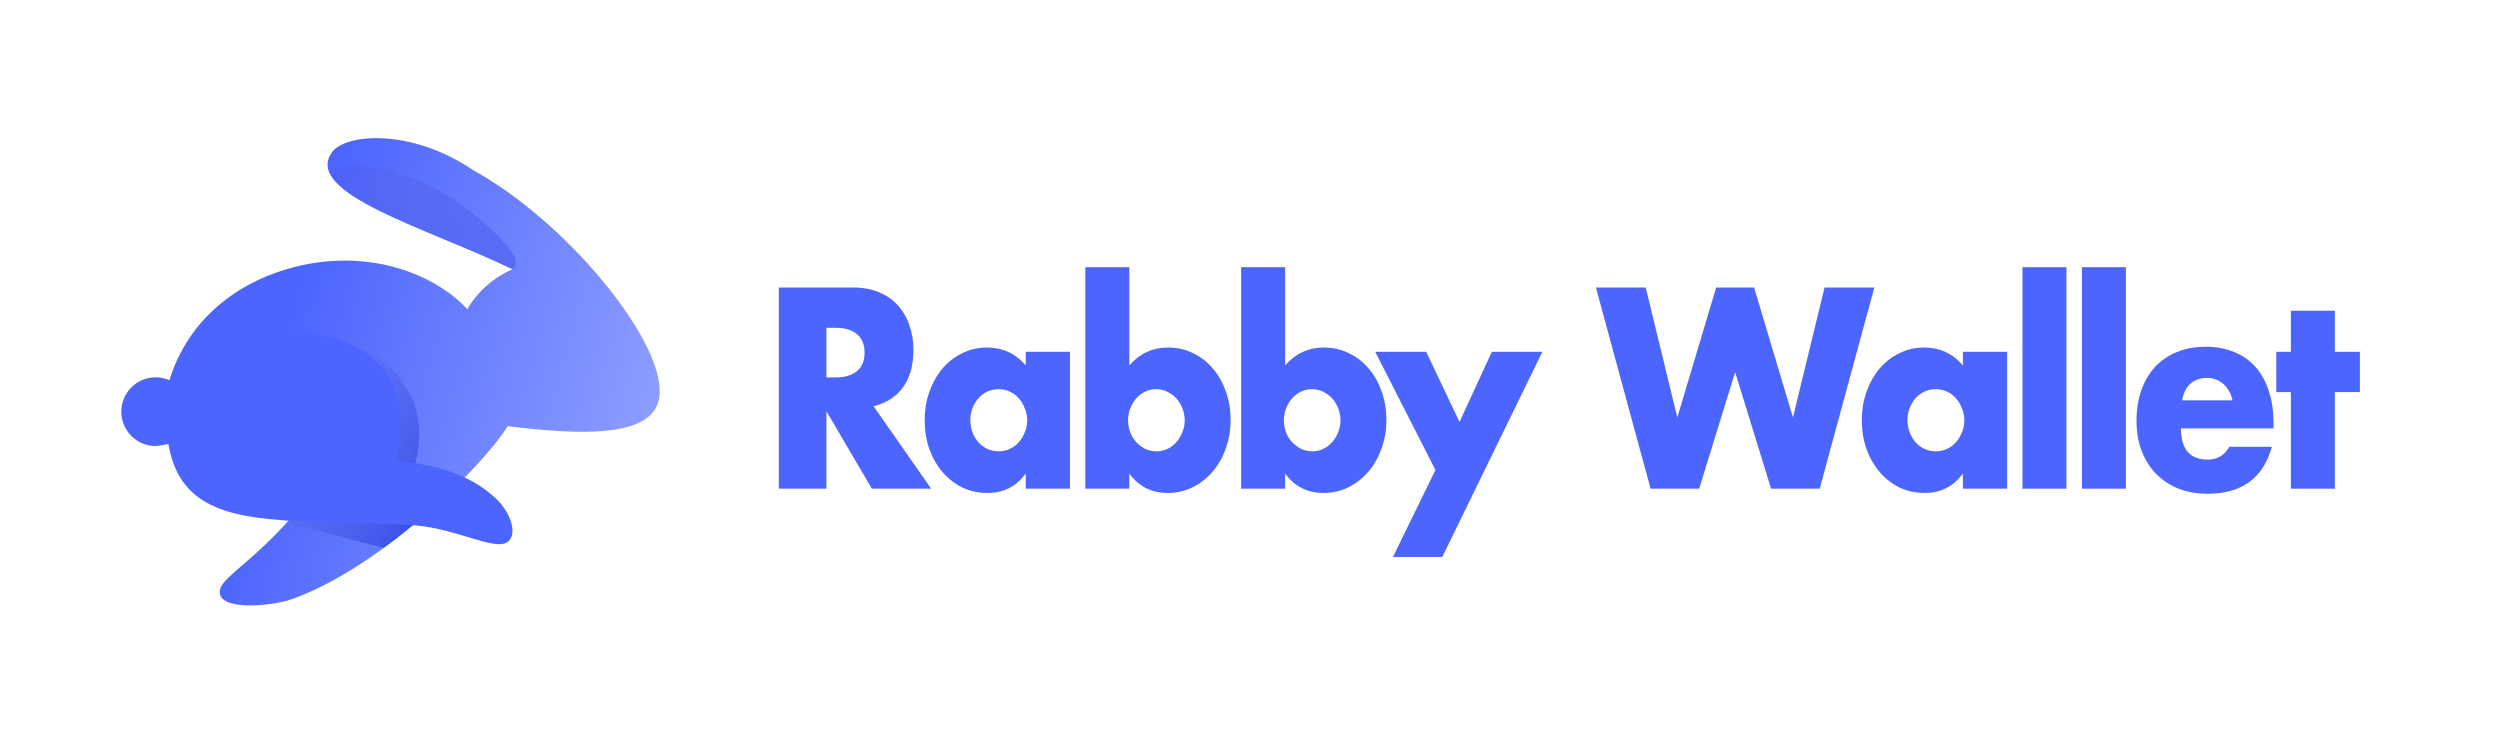
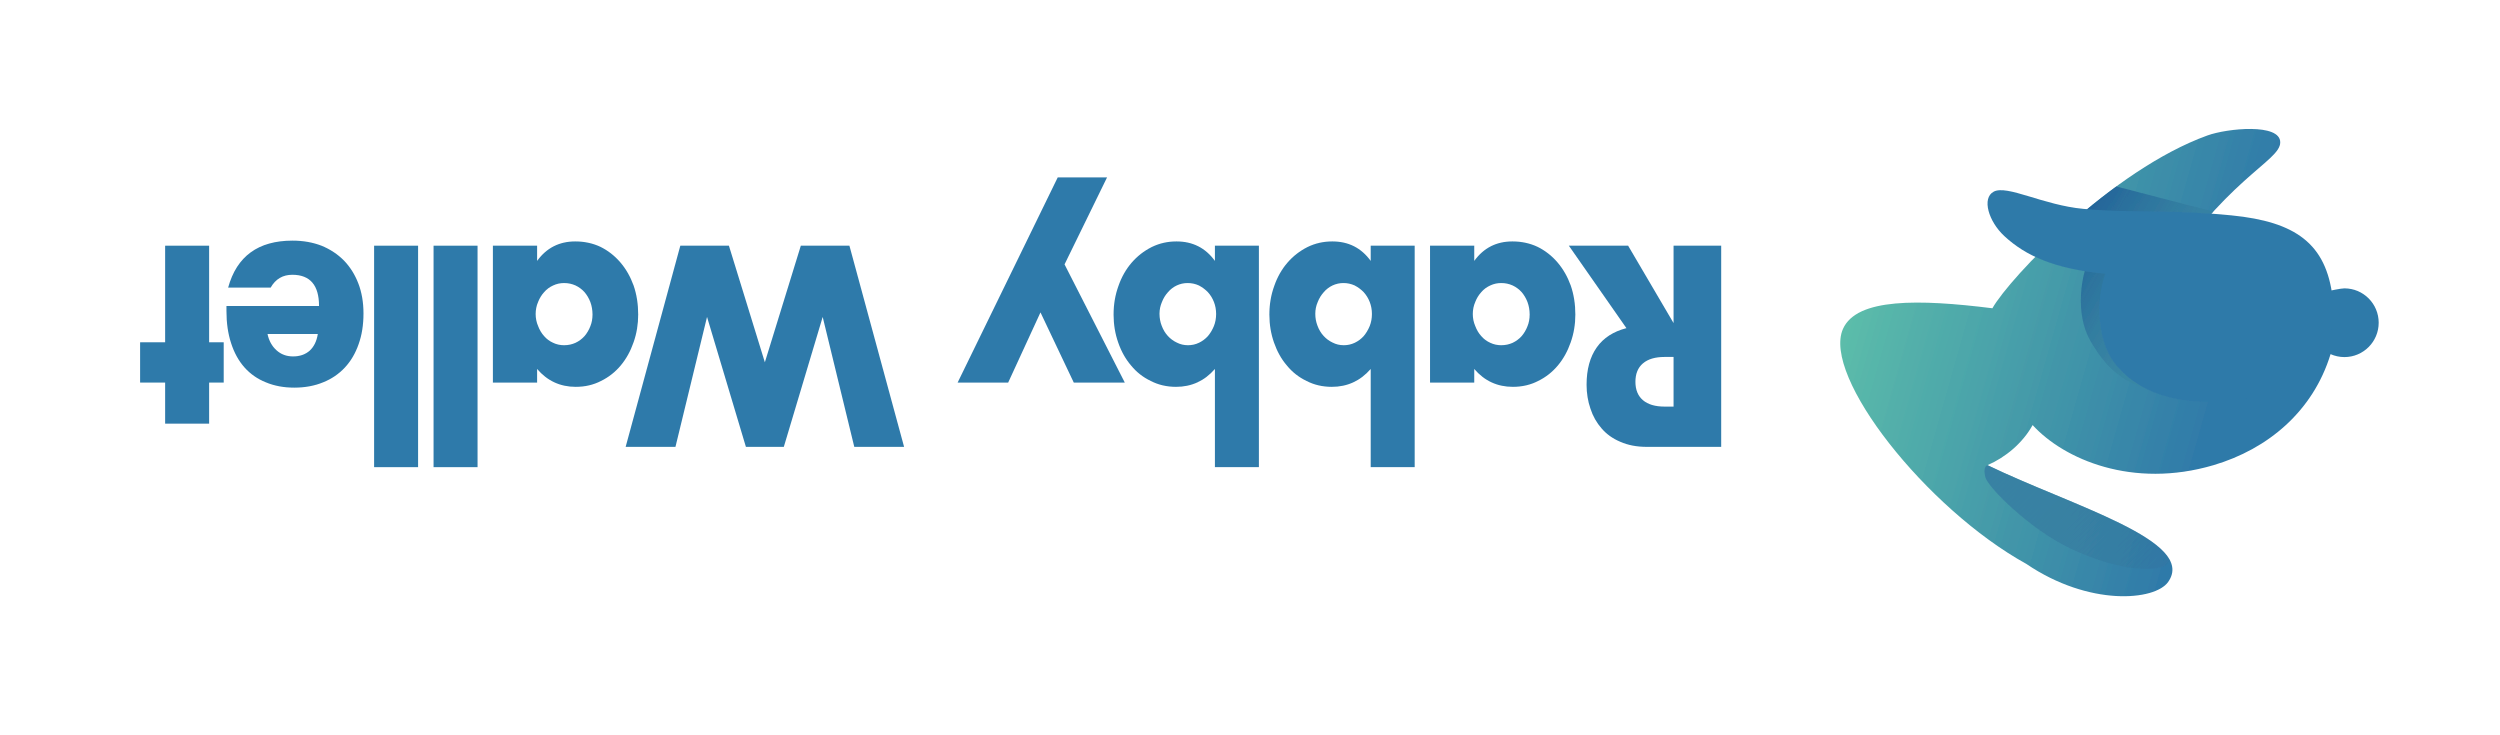
<svg xmlns="http://www.w3.org/2000/svg" width="160" height="47" viewBox="0 0 160 47" fill="none">
-   <path d="M42.048 25.953C43.401 22.919 36.71 14.443 30.318 10.912C26.289 8.176 22.09 8.552 21.24 9.753C19.374 12.389 27.419 14.623 32.8 17.229C31.643 17.733 30.553 18.638 29.912 19.795C27.906 17.597 23.503 15.705 18.337 17.229C14.856 18.256 11.963 20.678 10.844 24.335C10.572 24.214 10.272 24.147 9.955 24.147C8.745 24.147 7.764 25.131 7.764 26.346C7.764 27.56 8.745 28.545 9.955 28.545C10.18 28.545 10.881 28.394 10.881 28.394L22.09 28.475C17.607 35.611 14.065 36.654 14.065 37.89C14.065 39.126 17.454 38.791 18.727 38.33C24.82 36.125 31.364 29.25 32.487 27.271C37.203 27.861 41.166 27.931 42.048 25.953Z" fill="url(#paint0_linear_26101_5370)" />
-   <path fill-rule="evenodd" clip-rule="evenodd" d="M32.8 17.23C32.8 17.23 32.8 17.23 32.801 17.23C33.05 17.131 33.01 16.762 32.941 16.472C32.784 15.805 30.068 13.114 27.518 11.908C24.043 10.266 21.483 10.351 21.105 11.108C21.813 12.563 25.095 13.93 28.523 15.358C29.985 15.967 31.474 16.587 32.8 17.229C32.8 17.23 32.8 17.23 32.8 17.23Z" fill="url(#paint1_linear_26101_5370)" />
-   <path fill-rule="evenodd" clip-rule="evenodd" d="M28.387 31.881C27.685 31.612 26.891 31.365 25.988 31.14C26.95 29.412 27.152 26.855 26.244 25.237C24.968 22.968 23.367 21.76 19.646 21.76C17.6 21.76 12.09 22.451 11.992 27.066C11.982 27.55 11.992 27.994 12.027 28.402L22.088 28.476C20.732 30.635 19.461 32.236 18.349 33.454C19.684 33.797 20.786 34.085 21.798 34.35C22.758 34.601 23.637 34.831 24.556 35.066C25.944 34.052 27.248 32.946 28.387 31.881Z" fill="url(#paint2_linear_26101_5370)" />
-   <path d="M10.71 27.928C11.121 31.433 13.107 32.807 17.165 33.214C21.222 33.621 23.55 33.348 26.648 33.631C29.236 33.867 31.547 35.19 32.404 34.733C33.176 34.321 32.744 32.834 31.712 31.881C30.374 30.644 28.522 29.784 25.263 29.479C25.913 27.695 25.73 25.194 24.722 23.832C23.264 21.864 20.572 20.975 17.165 21.364C13.605 21.77 10.194 23.528 10.71 27.928Z" fill="url(#paint3_linear_26101_5370)" />
-   <path d="M52.892 24.155H53.467C54.068 24.155 54.53 24.018 54.851 23.745C55.173 23.472 55.333 23.079 55.333 22.567C55.333 22.054 55.173 21.662 54.851 21.388C54.53 21.115 54.068 20.978 53.467 20.978H52.892V24.155ZM59.594 31.276H55.8L52.892 26.323V31.276H49.844V18.4H54.587C55.24 18.4 55.81 18.508 56.297 18.724C56.785 18.929 57.184 19.214 57.495 19.578C57.816 19.942 58.055 20.364 58.21 20.842C58.376 21.32 58.459 21.832 58.459 22.379C58.459 23.358 58.241 24.155 57.806 24.769C57.381 25.373 56.748 25.783 55.909 25.999L59.594 31.276Z" fill="#4C65FF" />
-   <path d="M62.102 26.87C62.102 27.154 62.149 27.422 62.242 27.672C62.335 27.912 62.46 28.122 62.615 28.304C62.781 28.486 62.973 28.629 63.191 28.731C63.419 28.834 63.662 28.885 63.922 28.885C64.17 28.885 64.404 28.834 64.621 28.731C64.849 28.629 65.041 28.486 65.197 28.304C65.363 28.122 65.492 27.912 65.585 27.672C65.689 27.433 65.741 27.177 65.741 26.904C65.741 26.631 65.689 26.375 65.585 26.136C65.492 25.885 65.363 25.669 65.197 25.487C65.041 25.305 64.849 25.162 64.621 25.06C64.404 24.957 64.17 24.906 63.922 24.906C63.662 24.906 63.419 24.957 63.191 25.06C62.973 25.162 62.781 25.305 62.615 25.487C62.46 25.669 62.335 25.879 62.242 26.118C62.149 26.346 62.102 26.597 62.102 26.87ZM65.648 22.515H68.478V31.276H65.648V30.302C65.046 31.133 64.233 31.549 63.206 31.549C62.626 31.549 62.092 31.435 61.604 31.207C61.117 30.968 60.692 30.638 60.329 30.217C59.966 29.796 59.681 29.3 59.474 28.731C59.277 28.162 59.178 27.541 59.178 26.87C59.178 26.244 59.277 25.652 59.474 25.094C59.671 24.525 59.946 24.029 60.298 23.608C60.651 23.187 61.071 22.857 61.558 22.618C62.045 22.367 62.584 22.242 63.175 22.242C64.17 22.242 64.995 22.623 65.648 23.386V22.515Z" fill="#4C65FF" />
-   <path d="M75.821 26.921C75.821 26.648 75.774 26.392 75.681 26.153C75.588 25.902 75.458 25.686 75.292 25.504C75.126 25.322 74.934 25.179 74.717 25.077C74.499 24.963 74.26 24.906 74.001 24.906C73.752 24.906 73.519 24.957 73.302 25.06C73.084 25.162 72.892 25.305 72.726 25.487C72.571 25.669 72.441 25.885 72.337 26.136C72.244 26.375 72.197 26.631 72.197 26.904C72.197 27.177 72.244 27.433 72.337 27.672C72.431 27.912 72.56 28.122 72.726 28.304C72.892 28.475 73.084 28.617 73.302 28.731C73.529 28.834 73.768 28.885 74.017 28.885C74.266 28.885 74.499 28.834 74.717 28.731C74.934 28.629 75.121 28.486 75.276 28.304C75.442 28.122 75.572 27.912 75.665 27.672C75.769 27.433 75.821 27.183 75.821 26.921ZM72.275 17.102V23.386C72.939 22.623 73.768 22.242 74.763 22.242C75.354 22.242 75.893 22.367 76.381 22.618C76.878 22.857 77.298 23.187 77.64 23.608C77.993 24.018 78.267 24.508 78.464 25.077C78.661 25.635 78.76 26.232 78.76 26.87C78.76 27.519 78.656 28.128 78.449 28.697C78.252 29.266 77.972 29.761 77.609 30.183C77.246 30.604 76.816 30.94 76.318 31.19C75.831 31.429 75.302 31.549 74.732 31.549C73.695 31.549 72.876 31.133 72.275 30.302V31.276H69.46V17.102H72.275Z" fill="#4C65FF" />
-   <path d="M85.792 26.921C85.792 26.648 85.745 26.392 85.652 26.153C85.558 25.902 85.429 25.686 85.263 25.504C85.097 25.322 84.905 25.179 84.688 25.077C84.47 24.963 84.231 24.906 83.972 24.906C83.723 24.906 83.49 24.957 83.272 25.06C83.055 25.162 82.863 25.305 82.697 25.487C82.541 25.669 82.412 25.885 82.308 26.136C82.215 26.375 82.168 26.631 82.168 26.904C82.168 27.177 82.215 27.433 82.308 27.672C82.401 27.912 82.531 28.122 82.697 28.304C82.863 28.475 83.055 28.617 83.272 28.731C83.5 28.834 83.739 28.885 83.988 28.885C84.237 28.885 84.47 28.834 84.688 28.731C84.905 28.629 85.092 28.486 85.247 28.304C85.413 28.122 85.543 27.912 85.636 27.672C85.74 27.433 85.792 27.183 85.792 26.921ZM82.246 17.102V23.386C82.909 22.623 83.739 22.242 84.734 22.242C85.325 22.242 85.864 22.367 86.351 22.618C86.849 22.857 87.269 23.187 87.611 23.608C87.963 24.018 88.238 24.508 88.435 25.077C88.632 25.635 88.731 26.232 88.731 26.87C88.731 27.519 88.627 28.128 88.42 28.697C88.223 29.266 87.943 29.761 87.58 30.183C87.217 30.604 86.787 30.94 86.289 31.19C85.802 31.429 85.273 31.549 84.703 31.549C83.666 31.549 82.847 31.133 82.246 30.302V31.276H79.431V17.102H82.246Z" fill="#4C65FF" />
-   <path d="M91.869 30.08L88.013 22.515H91.278L93.409 27.006L95.477 22.515H98.712L92.305 35.647H89.148L91.869 30.08Z" fill="#4C65FF" />
-   <path d="M105.326 18.4L107.348 26.716L109.836 18.4H112.262L114.75 26.716L116.771 18.4H119.959L116.46 31.276H113.35L111.049 23.813L108.747 31.276H105.637L102.138 18.4H105.326Z" fill="#4C65FF" />
-   <path d="M122.079 26.87C122.079 27.154 122.126 27.422 122.219 27.672C122.312 27.912 122.437 28.122 122.592 28.304C122.758 28.486 122.95 28.629 123.168 28.731C123.396 28.834 123.639 28.885 123.899 28.885C124.147 28.885 124.381 28.834 124.598 28.731C124.826 28.629 125.018 28.486 125.174 28.304C125.34 28.122 125.469 27.912 125.563 27.672C125.666 27.433 125.718 27.177 125.718 26.904C125.718 26.631 125.666 26.375 125.563 26.136C125.469 25.885 125.34 25.669 125.174 25.487C125.018 25.305 124.826 25.162 124.598 25.06C124.381 24.957 124.147 24.906 123.899 24.906C123.639 24.906 123.396 24.957 123.168 25.06C122.95 25.162 122.758 25.305 122.592 25.487C122.437 25.669 122.312 25.879 122.219 26.118C122.126 26.346 122.079 26.597 122.079 26.87ZM125.625 22.515H128.455V31.276H125.625V30.302C125.023 31.133 124.21 31.549 123.183 31.549C122.603 31.549 122.069 31.435 121.581 31.207C121.094 30.968 120.669 30.638 120.306 30.217C119.943 29.796 119.658 29.3 119.451 28.731C119.254 28.162 119.156 27.541 119.156 26.87C119.156 26.244 119.254 25.652 119.451 25.094C119.648 24.525 119.923 24.029 120.275 23.608C120.628 23.187 121.048 22.857 121.535 22.618C122.022 22.367 122.561 22.242 123.152 22.242C124.147 22.242 124.972 22.623 125.625 23.386V22.515Z" fill="#4C65FF" />
-   <path d="M132.252 17.102V31.276H129.437V17.102H132.252Z" fill="#4C65FF" />
-   <path d="M136.057 17.102V31.276H133.243V17.102H136.057Z" fill="#4C65FF" />
-   <path d="M142.879 25.623C142.786 25.191 142.594 24.843 142.304 24.582C142.014 24.32 141.661 24.189 141.246 24.189C140.811 24.189 140.453 24.314 140.173 24.564C139.904 24.815 139.733 25.168 139.66 25.623H142.879ZM139.582 27.416C139.582 28.748 140.153 29.414 141.293 29.414C141.905 29.414 142.366 29.141 142.677 28.595H145.399C144.849 30.598 143.475 31.6 141.278 31.6C140.604 31.6 139.987 31.492 139.427 31.276C138.867 31.048 138.385 30.729 137.981 30.319C137.587 29.909 137.281 29.42 137.063 28.851C136.846 28.282 136.737 27.644 136.737 26.938C136.737 26.209 136.84 25.555 137.048 24.974C137.255 24.382 137.55 23.881 137.934 23.472C138.318 23.062 138.779 22.749 139.318 22.532C139.868 22.305 140.484 22.191 141.169 22.191C141.843 22.191 142.449 22.305 142.988 22.532C143.527 22.749 143.983 23.067 144.357 23.489C144.73 23.91 145.015 24.428 145.212 25.043C145.409 25.646 145.507 26.329 145.507 27.092V27.416H139.582Z" fill="#4C65FF" />
-   <path d="M149.431 25.094V31.276H146.616V25.094H145.683V22.515H146.616V19.886H149.431V22.515H151.033V25.094H149.431Z" fill="#4C65FF" />
  <defs>
-     <linearGradient id="paint0_linear_26101_5370" x1="17.932" y1="23.266" x2="41.769" y2="30.003" gradientUnits="userSpaceOnUse">
-       <stop stop-color="#4C65FE" />
-       <stop offset="1" stop-color="#8F9FFF" />
-     </linearGradient>
-     <linearGradient id="paint1_linear_26101_5370" x1="37.745" y1="22.812" x2="20.497" y2="5.579" gradientUnits="userSpaceOnUse">
-       <stop stop-color="#4C65FE" />
-       <stop offset="1" stop-color="#5156D8" stop-opacity="0" />
-     </linearGradient>
-     <linearGradient id="paint2_linear_26101_5370" x1="28.866" y1="32.484" x2="12.325" y2="23.006" gradientUnits="userSpaceOnUse">
-       <stop stop-color="#2D46E2" />
-       <stop offset="1" stop-color="#8697FF" stop-opacity="0" />
-     </linearGradient>
-     <linearGradient id="paint3_linear_26101_5370" x1="19.355" y1="23.088" x2="30.563" y2="37.281" gradientUnits="userSpaceOnUse">
-       <stop stop-color="#4C65FE" />
-       <stop offset="0.984" stop-color="#4C65FE" />
-     </linearGradient>
+     <filter id="greenFilter">
+       <feColorMatrix type="matrix" values="0.4 0 0 0 0  0 1.5 0 0 0  0 0 0.4 0 0  0 0 0 1 0" />
+     </filter>
  </defs>
+   <g transform="rotate(180 80.0 23.5)" style="filter: url(#greenFilter)">
+     <path d="M42.048 25.953C43.401 22.919 36.71 14.443 30.318 10.912C26.289 8.176 22.09 8.552 21.24 9.753C19.374 12.389 27.419 14.623 32.8 17.229C31.643 17.733 30.553 18.638 29.912 19.795C27.906 17.597 23.503 15.705 18.337 17.229C14.856 18.256 11.963 20.678 10.844 24.335C10.572 24.214 10.272 24.147 9.955 24.147C8.745 24.147 7.764 25.131 7.764 26.346C7.764 27.56 8.745 28.545 9.955 28.545C10.18 28.545 10.881 28.394 10.881 28.394L22.09 28.475C17.607 35.611 14.065 36.654 14.065 37.89C14.065 39.126 17.454 38.791 18.727 38.33C24.82 36.125 31.364 29.25 32.487 27.271C37.203 27.861 41.166 27.931 42.048 25.953Z" fill="url(#paint0_linear_26101_5370)" />
+     <path fill-rule="evenodd" clip-rule="evenodd" d="M32.8 17.23C32.8 17.23 32.8 17.23 32.801 17.23C33.05 17.131 33.01 16.762 32.941 16.472C32.784 15.805 30.068 13.114 27.518 11.908C24.043 10.266 21.483 10.351 21.105 11.108C21.813 12.563 25.095 13.93 28.523 15.358C29.985 15.967 31.474 16.587 32.8 17.229C32.8 17.23 32.8 17.23 32.8 17.23Z" fill="url(#paint1_linear_26101_5370)" />
+     <path fill-rule="evenodd" clip-rule="evenodd" d="M28.387 31.881C27.685 31.612 26.891 31.365 25.988 31.14C26.95 29.412 27.152 26.855 26.244 25.237C24.968 22.968 23.367 21.76 19.646 21.76C17.6 21.76 12.09 22.451 11.992 27.066C11.982 27.55 11.992 27.994 12.027 28.402L22.088 28.476C20.732 30.635 19.461 32.236 18.349 33.454C19.684 33.797 20.786 34.085 21.798 34.35C22.758 34.601 23.637 34.831 24.556 35.066C25.944 34.052 27.248 32.946 28.387 31.881Z" fill="url(#paint2_linear_26101_5370)" />
+     <path d="M10.71 27.928C11.121 31.433 13.107 32.807 17.165 33.214C21.222 33.621 23.55 33.348 26.648 33.631C29.236 33.867 31.547 35.19 32.404 34.733C33.176 34.321 32.744 32.834 31.712 31.881C30.374 30.644 28.522 29.784 25.263 29.479C25.913 27.695 25.73 25.194 24.722 23.832C23.264 21.864 20.572 20.975 17.165 21.364C13.605 21.77 10.194 23.528 10.71 27.928Z" fill="url(#paint3_linear_26101_5370)" />
+     <path d="M52.892 24.155H53.467C54.068 24.155 54.53 24.018 54.851 23.745C55.173 23.472 55.333 23.079 55.333 22.567C55.333 22.054 55.173 21.662 54.851 21.388C54.53 21.115 54.068 20.978 53.467 20.978H52.892V24.155ZM59.594 31.276H55.8L52.892 26.323V31.276H49.844V18.4H54.587C55.24 18.4 55.81 18.508 56.297 18.724C56.785 18.929 57.184 19.214 57.495 19.578C57.816 19.942 58.055 20.364 58.21 20.842C58.376 21.32 58.459 21.832 58.459 22.379C58.459 23.358 58.241 24.155 57.806 24.769C57.381 25.373 56.748 25.783 55.909 25.999L59.594 31.276Z" fill="#4C65FF" />
+     <path d="M62.102 26.87C62.102 27.154 62.149 27.422 62.242 27.672C62.335 27.912 62.46 28.122 62.615 28.304C62.781 28.486 62.973 28.629 63.191 28.731C63.419 28.834 63.662 28.885 63.922 28.885C64.17 28.885 64.404 28.834 64.621 28.731C64.849 28.629 65.041 28.486 65.197 28.304C65.363 28.122 65.492 27.912 65.585 27.672C65.689 27.433 65.741 27.177 65.741 26.904C65.741 26.631 65.689 26.375 65.585 26.136C65.492 25.885 65.363 25.669 65.197 25.487C65.041 25.305 64.849 25.162 64.621 25.06C64.404 24.957 64.17 24.906 63.922 24.906C63.662 24.906 63.419 24.957 63.191 25.06C62.973 25.162 62.781 25.305 62.615 25.487C62.46 25.669 62.335 25.879 62.242 26.118C62.149 26.346 62.102 26.597 62.102 26.87ZM65.648 22.515H68.478V31.276H65.648V30.302C65.046 31.133 64.233 31.549 63.206 31.549C62.626 31.549 62.092 31.435 61.604 31.207C61.117 30.968 60.692 30.638 60.329 30.217C59.966 29.796 59.681 29.3 59.474 28.731C59.277 28.162 59.178 27.541 59.178 26.87C59.178 26.244 59.277 25.652 59.474 25.094C59.671 24.525 59.946 24.029 60.298 23.608C60.651 23.187 61.071 22.857 61.558 22.618C62.045 22.367 62.584 22.242 63.175 22.242C64.17 22.242 64.995 22.623 65.648 23.386V22.515Z" fill="#4C65FF" />
+     <path d="M75.821 26.921C75.821 26.648 75.774 26.392 75.681 26.153C75.588 25.902 75.458 25.686 75.292 25.504C75.126 25.322 74.934 25.179 74.717 25.077C74.499 24.963 74.26 24.906 74.001 24.906C73.752 24.906 73.519 24.957 73.302 25.06C73.084 25.162 72.892 25.305 72.726 25.487C72.571 25.669 72.441 25.885 72.337 26.136C72.244 26.375 72.197 26.631 72.197 26.904C72.197 27.177 72.244 27.433 72.337 27.672C72.431 27.912 72.56 28.122 72.726 28.304C72.892 28.475 73.084 28.617 73.302 28.731C73.529 28.834 73.768 28.885 74.017 28.885C74.266 28.885 74.499 28.834 74.717 28.731C74.934 28.629 75.121 28.486 75.276 28.304C75.442 28.122 75.572 27.912 75.665 27.672C75.769 27.433 75.821 27.183 75.821 26.921ZM72.275 17.102V23.386C72.939 22.623 73.768 22.242 74.763 22.242C75.354 22.242 75.893 22.367 76.381 22.618C76.878 22.857 77.298 23.187 77.64 23.608C77.993 24.018 78.267 24.508 78.464 25.077C78.661 25.635 78.76 26.232 78.76 26.87C78.76 27.519 78.656 28.128 78.449 28.697C78.252 29.266 77.972 29.761 77.609 30.183C77.246 30.604 76.816 30.94 76.318 31.19C75.831 31.429 75.302 31.549 74.732 31.549C73.695 31.549 72.876 31.133 72.275 30.302V31.276H69.46V17.102H72.275Z" fill="#4C65FF" />
+     <path d="M85.792 26.921C85.792 26.648 85.745 26.392 85.652 26.153C85.558 25.902 85.429 25.686 85.263 25.504C85.097 25.322 84.905 25.179 84.688 25.077C84.47 24.963 84.231 24.906 83.972 24.906C83.723 24.906 83.49 24.957 83.272 25.06C83.055 25.162 82.863 25.305 82.697 25.487C82.541 25.669 82.412 25.885 82.308 26.136C82.215 26.375 82.168 26.631 82.168 26.904C82.168 27.177 82.215 27.433 82.308 27.672C82.401 27.912 82.531 28.122 82.697 28.304C82.863 28.475 83.055 28.617 83.272 28.731C83.5 28.834 83.739 28.885 83.988 28.885C84.237 28.885 84.47 28.834 84.688 28.731C84.905 28.629 85.092 28.486 85.247 28.304C85.413 28.122 85.543 27.912 85.636 27.672C85.74 27.433 85.792 27.183 85.792 26.921ZM82.246 17.102V23.386C82.909 22.623 83.739 22.242 84.734 22.242C85.325 22.242 85.864 22.367 86.351 22.618C86.849 22.857 87.269 23.187 87.611 23.608C87.963 24.018 88.238 24.508 88.435 25.077C88.632 25.635 88.731 26.232 88.731 26.87C88.731 27.519 88.627 28.128 88.42 28.697C88.223 29.266 87.943 29.761 87.58 30.183C87.217 30.604 86.787 30.94 86.289 31.19C85.802 31.429 85.273 31.549 84.703 31.549C83.666 31.549 82.847 31.133 82.246 30.302V31.276H79.431V17.102H82.246Z" fill="#4C65FF" />
+     <path d="M91.869 30.08L88.013 22.515H91.278L93.409 27.006L95.477 22.515H98.712L92.305 35.647H89.148L91.869 30.08Z" fill="#4C65FF" />
+     <path d="M105.326 18.4L107.348 26.716L109.836 18.4H112.262L114.75 26.716L116.771 18.4H119.959L116.46 31.276H113.35L111.049 23.813L108.747 31.276H105.637L102.138 18.4H105.326Z" fill="#4C65FF" />
+     <path d="M122.079 26.87C122.079 27.154 122.126 27.422 122.219 27.672C122.312 27.912 122.437 28.122 122.592 28.304C122.758 28.486 122.95 28.629 123.168 28.731C123.396 28.834 123.639 28.885 123.899 28.885C124.147 28.885 124.381 28.834 124.598 28.731C124.826 28.629 125.018 28.486 125.174 28.304C125.34 28.122 125.469 27.912 125.563 27.672C125.666 27.433 125.718 27.177 125.718 26.904C125.718 26.631 125.666 26.375 125.563 26.136C125.469 25.885 125.34 25.669 125.174 25.487C125.018 25.305 124.826 25.162 124.598 25.06C124.381 24.957 124.147 24.906 123.899 24.906C123.639 24.906 123.396 24.957 123.168 25.06C122.95 25.162 122.758 25.305 122.592 25.487C122.437 25.669 122.312 25.879 122.219 26.118C122.126 26.346 122.079 26.597 122.079 26.87ZM125.625 22.515H128.455V31.276H125.625V30.302C125.023 31.133 124.21 31.549 123.183 31.549C122.603 31.549 122.069 31.435 121.581 31.207C121.094 30.968 120.669 30.638 120.306 30.217C119.943 29.796 119.658 29.3 119.451 28.731C119.254 28.162 119.156 27.541 119.156 26.87C119.156 26.244 119.254 25.652 119.451 25.094C119.648 24.525 119.923 24.029 120.275 23.608C120.628 23.187 121.048 22.857 121.535 22.618C122.022 22.367 122.561 22.242 123.152 22.242C124.147 22.242 124.972 22.623 125.625 23.386V22.515Z" fill="#4C65FF" />
+     <path d="M132.252 17.102V31.276H129.437V17.102H132.252Z" fill="#4C65FF" />
+     <path d="M136.057 17.102V31.276H133.243V17.102H136.057Z" fill="#4C65FF" />
+     <path d="M142.879 25.623C142.786 25.191 142.594 24.843 142.304 24.582C142.014 24.32 141.661 24.189 141.246 24.189C140.811 24.189 140.453 24.314 140.173 24.564C139.904 24.815 139.733 25.168 139.66 25.623H142.879ZM139.582 27.416C139.582 28.748 140.153 29.414 141.293 29.414C141.905 29.414 142.366 29.141 142.677 28.595H145.399C144.849 30.598 143.475 31.6 141.278 31.6C140.604 31.6 139.987 31.492 139.427 31.276C138.867 31.048 138.385 30.729 137.981 30.319C137.587 29.909 137.281 29.42 137.063 28.851C136.846 28.282 136.737 27.644 136.737 26.938C136.737 26.209 136.84 25.555 137.048 24.974C137.255 24.382 137.55 23.881 137.934 23.472C138.318 23.062 138.779 22.749 139.318 22.532C139.868 22.305 140.484 22.191 141.169 22.191C141.843 22.191 142.449 22.305 142.988 22.532C143.527 22.749 143.983 23.067 144.357 23.489C144.73 23.91 145.015 24.428 145.212 25.043C145.409 25.646 145.507 26.329 145.507 27.092V27.416H139.582Z" fill="#4C65FF" />
+     <path d="M149.431 25.094V31.276H146.616V25.094H145.683V22.515H146.616V19.886H149.431V22.515H151.033V25.094H149.431Z" fill="#4C65FF" />
+     <defs>
+       <linearGradient id="paint0_linear_26101_5370" x1="17.932" y1="23.266" x2="41.769" y2="30.003" gradientUnits="userSpaceOnUse">
+         <stop stop-color="#4C65FE" />
+         <stop offset="1" stop-color="#8F9FFF" />
+       </linearGradient>
+       <linearGradient id="paint1_linear_26101_5370" x1="37.745" y1="22.812" x2="20.497" y2="5.579" gradientUnits="userSpaceOnUse">
+         <stop stop-color="#4C65FE" />
+         <stop offset="1" stop-color="#5156D8" stop-opacity="0" />
+       </linearGradient>
+       <linearGradient id="paint2_linear_26101_5370" x1="28.866" y1="32.484" x2="12.325" y2="23.006" gradientUnits="userSpaceOnUse">
+         <stop stop-color="#2D46E2" />
+         <stop offset="1" stop-color="#8697FF" stop-opacity="0" />
+       </linearGradient>
+       <linearGradient id="paint3_linear_26101_5370" x1="19.355" y1="23.088" x2="30.563" y2="37.281" gradientUnits="userSpaceOnUse">
+         <stop stop-color="#4C65FE" />
+         <stop offset="0.984" stop-color="#4C65FE" />
+       </linearGradient>
+     </defs>
+   </g>
</svg>
